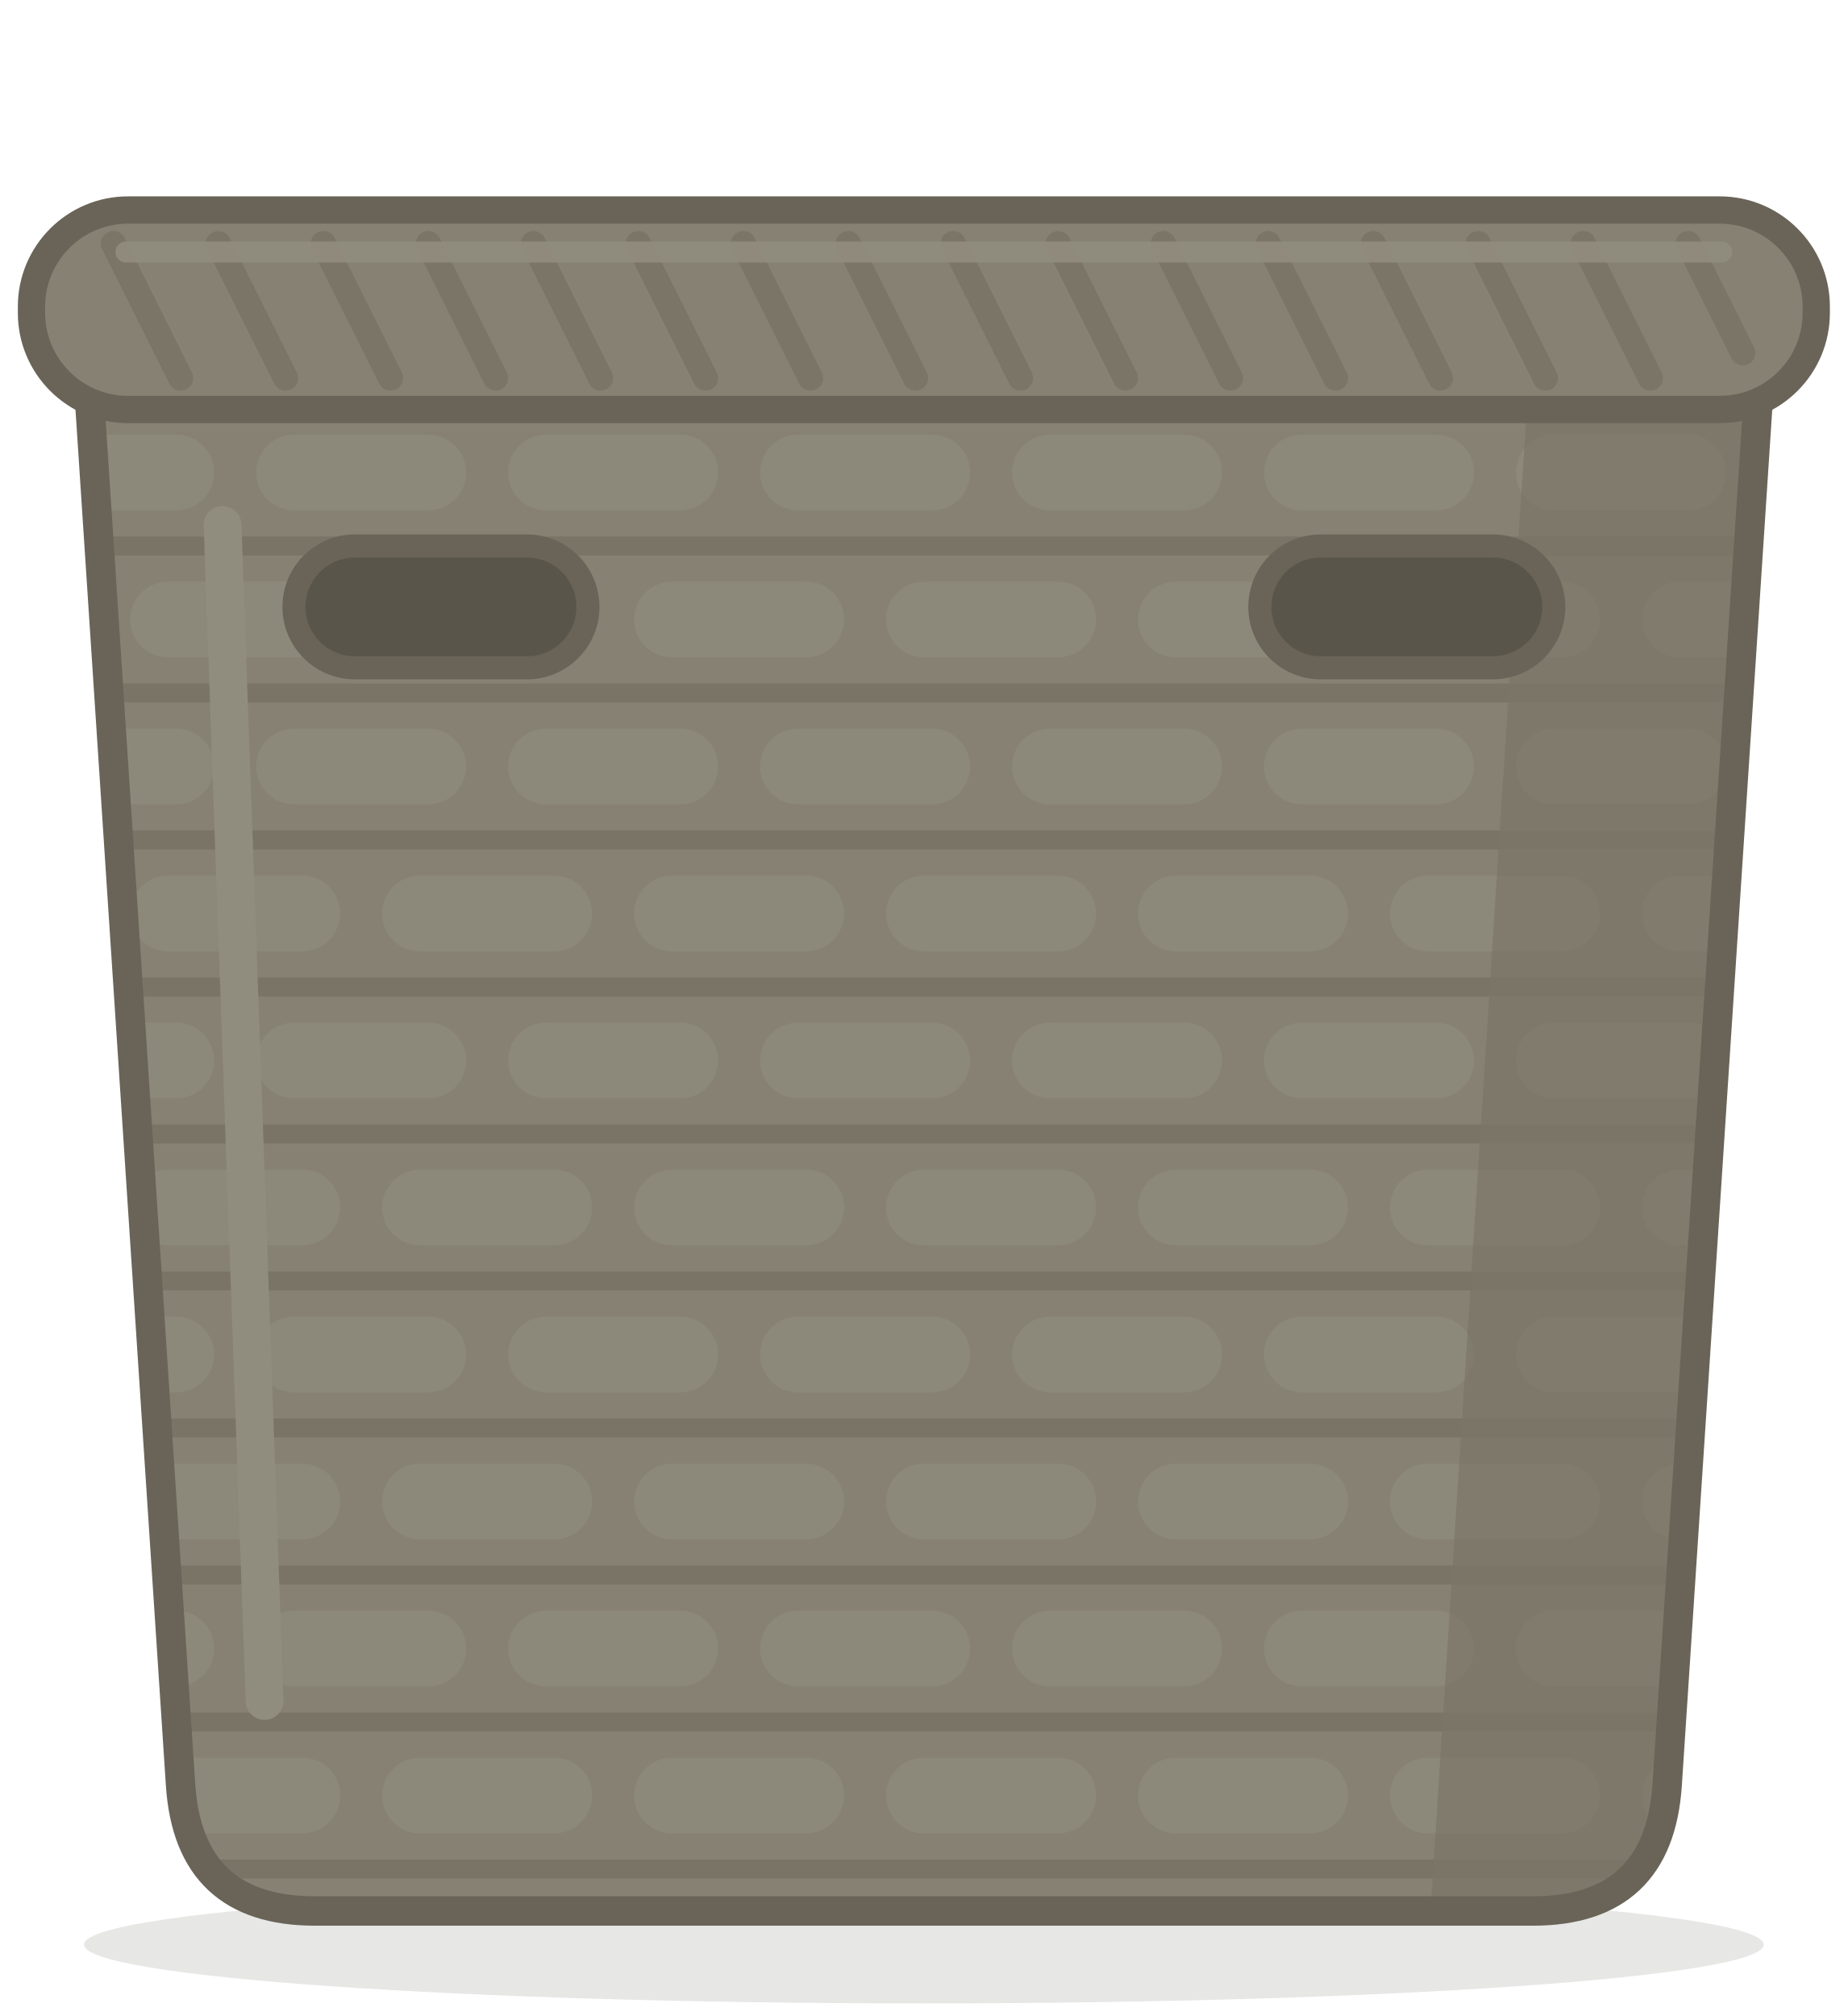
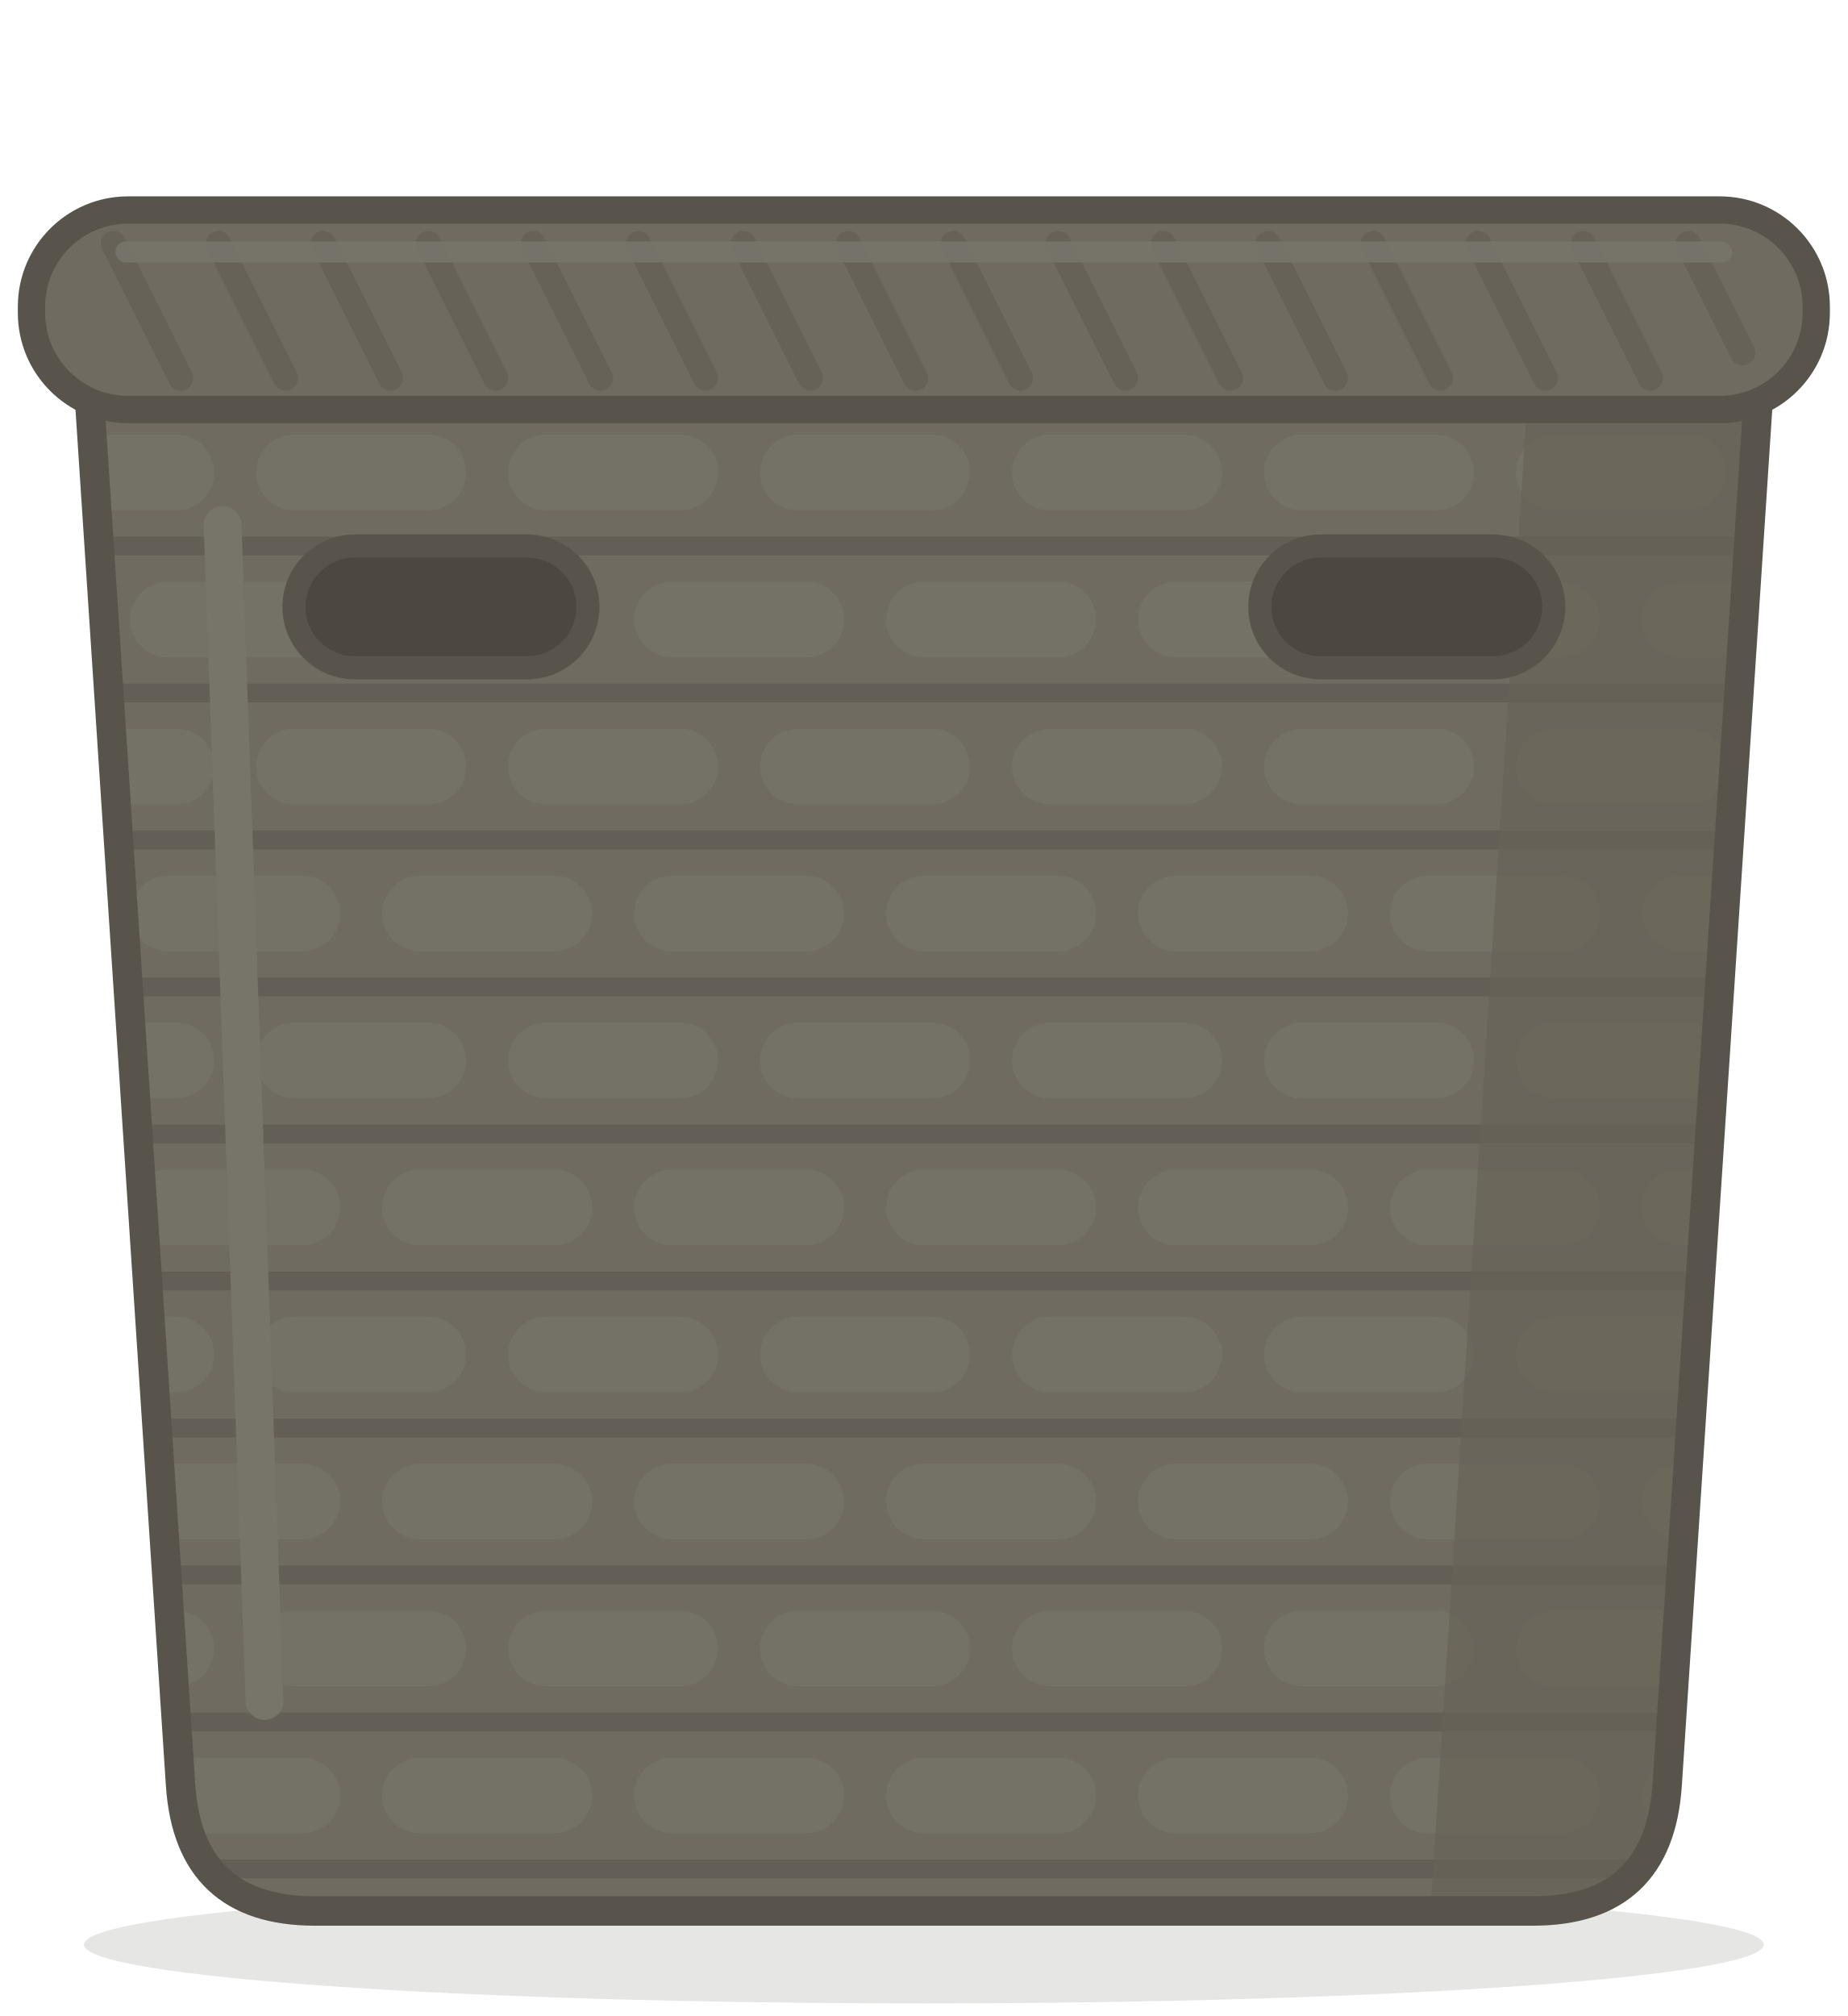
<svg xmlns="http://www.w3.org/2000/svg" viewBox="0 0 88 96" width="88" height="96" fill="none" stroke-linecap="round" stroke-linejoin="round">
  <g transform="translate(0 -19)">
    <defs>
      <clipPath id="hh-body">
        <path d="M4 34H84L79.4 104Q79 110 73 110H15Q9 110 8.6 104Z" />
      </clipPath>
    </defs>
-     <ellipse cx="44" cy="111.6" rx="40" ry="2.8" fill="#45423C" opacity=".13" />
-     <path d="M4 34H84L79.4 104Q79 110 73 110H15Q9 110 8.6 104Z" fill="#868172" />
+     <ellipse cx="44" cy="111.6" rx="40" ry="2.8" fill="#3C3A36" opacity=".13" />
+     <path d="M4 34H84L79.4 104Q79 110 73 110H15Q9 110 8.6 104Z" fill="#6F6B60" />
    <g clip-path="url(#hh-body)">
-       <path d="M0 45.0H88M0 52.0H88M0 59.0H88M0 66.0H88M0 73.0H88M0 80.0H88M0 87.0H88M0 94.0H88M0 101.0H88M0 108.0H88" stroke="#757062" stroke-width=".9" opacity=".8" />
-       <path d="M2.0 41.5h6.4M14.0 41.5h6.4M26.0 41.5h6.4M38.0 41.5h6.4M50.0 41.5h6.4M62.0 41.5h6.4M74.0 41.5h6.4M8.0 48.5h6.4M20.0 48.5h6.4M32.0 48.5h6.4M44.0 48.5h6.4M56.0 48.5h6.4M68.0 48.5h6.4M80.0 48.5h6.4M2.0 55.5h6.4M14.0 55.5h6.4M26.0 55.5h6.4M38.0 55.5h6.4M50.0 55.5h6.4M62.0 55.5h6.4M74.0 55.5h6.4M8.0 62.5h6.4M20.0 62.5h6.4M32.0 62.5h6.4M44.0 62.5h6.4M56.0 62.5h6.4M68.0 62.5h6.4M80.0 62.5h6.4M2.0 69.5h6.4M14.0 69.5h6.4M26.0 69.5h6.4M38.0 69.5h6.4M50.0 69.5h6.4M62.0 69.5h6.4M74.0 69.5h6.4M8.0 76.5h6.4M20.0 76.5h6.4M32.0 76.5h6.4M44.0 76.5h6.4M56.0 76.5h6.4M68.0 76.5h6.4M80.0 76.5h6.4M2.0 83.5h6.4M14.0 83.5h6.4M26.0 83.5h6.4M38.0 83.5h6.4M50.0 83.5h6.4M62.0 83.5h6.4M74.0 83.5h6.4M8.0 90.5h6.4M20.0 90.5h6.4M32.0 90.5h6.4M44.0 90.5h6.4M56.0 90.5h6.4M68.0 90.5h6.4M80.0 90.5h6.4M2.0 97.5h6.4M14.0 97.5h6.4M26.0 97.5h6.4M38.0 97.5h6.4M50.0 97.5h6.4M62.0 97.5h6.4M74.0 97.5h6.4M8.0 104.5h6.4M20.0 104.5h6.4M32.0 104.5h6.4M44.0 104.5h6.4M56.0 104.5h6.4M68.0 104.5h6.4M80.0 104.5h6.4" stroke="#8D897A" stroke-width="3.6" />
-       <path d="M73 34H90V112H68Z" fill="#7B7567" opacity=".7" />
-       <path d="M10.6 44L12.6 100" stroke="#918D7E" stroke-width="1.8" />
+       <path d="M0 45.0H88M0 52.0H88M0 59.0H88M0 66.0H88M0 73.0H88M0 80.0H88M0 87.0H88M0 94.0H88M0 101.0H88M0 108.0H88" stroke="#625D54" stroke-width=".9" opacity=".8" />
+       <path d="M2.0 41.5h6.4M14.0 41.5h6.4M26.0 41.5h6.4M38.0 41.5h6.4M50.0 41.5h6.4M62.0 41.5h6.4M74.0 41.5h6.4M8.0 48.5h6.4M20.0 48.5h6.4M32.0 48.5h6.4M44.0 48.5h6.4M56.0 48.5h6.4M68.0 48.5h6.4M80.0 48.5h6.4M2.0 55.5h6.4M14.0 55.5h6.4M26.0 55.5h6.4M38.0 55.5h6.4M50.0 55.5h6.4M62.0 55.5h6.4M74.0 55.5h6.4M8.0 62.5h6.4M20.0 62.5h6.4M32.0 62.5h6.4M44.0 62.5h6.4M56.0 62.5h6.4M68.0 62.5h6.4M80.0 62.5h6.4M2.0 69.5h6.4M14.0 69.5h6.4M26.0 69.5h6.4M38.0 69.5h6.4M50.0 69.5h6.4M62.0 69.5h6.4M74.0 69.5h6.4M8.0 76.5h6.4M20.0 76.5h6.4M32.0 76.5h6.4M44.0 76.5h6.4M56.0 76.5h6.4M68.0 76.5h6.4M80.0 76.5h6.4M2.0 83.5h6.4M14.0 83.5h6.4M26.0 83.5h6.4M38.0 83.5h6.4M50.0 83.5h6.4M62.0 83.5h6.4M74.0 83.5h6.4M8.0 90.5h6.4M20.0 90.5h6.4M32.0 90.5h6.4M44.0 90.5h6.4M56.0 90.5h6.4M68.0 90.5h6.4M80.0 90.5h6.4M2.0 97.5h6.4M14.0 97.5h6.4M26.0 97.5h6.4M38.0 97.5h6.4M50.0 97.5h6.4M62.0 97.5h6.4M74.0 97.5h6.4M8.0 104.5h6.4M20.0 104.5h6.4M32.0 104.5h6.4M44.0 104.5h6.4M56.0 104.5h6.4M68.0 104.5h6.4M80.0 104.5h6.4" stroke="#747166" stroke-width="3.6" />
+       <path d="M73 34H90V112H68Z" fill="#666257" opacity=".7" />
+       <path d="M10.6 44L12.6 100" stroke="#77746A" stroke-width="1.8" />
    </g>
-     <path d="M4 34H84L79.4 104Q79 110 73 110H15Q9 110 8.6 104Z" stroke="#696457" stroke-width="1.4" />
-     <rect x="14" y="45" width="14" height="5.8" rx="2.9" fill="#5A554A" stroke="#696457" stroke-width="1.1" />
-     <rect x="60" y="45" width="14" height="5.8" rx="2.9" fill="#5A554A" stroke="#696457" stroke-width="1.1" />
-     <rect x="1.5" y="29" width="85" height="9.5" rx="4.6" fill="#868172" />
-     <path d="M5.4 30.6l3.2 6.4M10.4 30.6l3.2 6.4M15.4 30.6l3.2 6.4M20.4 30.6l3.2 6.4M25.4 30.6l3.2 6.4M30.4 30.6l3.2 6.4M35.4 30.6l3.2 6.4M40.4 30.6l3.2 6.4M45.4 30.6l3.2 6.4M50.4 30.6l3.2 6.4M55.4 30.6l3.2 6.4M60.4 30.6l3.2 6.4M65.4 30.6l3.2 6.4M70.4 30.6l3.2 6.4M75.4 30.6l3.2 6.4M80.4 30.6l2.6 5.2" stroke="#7B7567" stroke-width="1.2" />
-     <path d="M6 31H82" stroke="#918D7E" stroke-width="1" opacity=".9" />
-     <rect x="1.5" y="29" width="85" height="9.5" rx="4.6" stroke="#696457" stroke-width="1.3" />
+     <path d="M4 34H84L79.4 104Q79 110 73 110H15Q9 110 8.6 104Z" stroke="#58544B" stroke-width="1.4" />
+     <rect x="14" y="45" width="14" height="5.8" rx="2.9" fill="#4C4841" stroke="#58544B" stroke-width="1.1" />
+     <rect x="60" y="45" width="14" height="5.8" rx="2.9" fill="#4C4841" stroke="#58544B" stroke-width="1.1" />
+     <rect x="1.5" y="29" width="85" height="9.5" rx="4.6" fill="#6F6B60" />
+     <path d="M5.4 30.6l3.2 6.4M10.4 30.6l3.2 6.4M15.4 30.6l3.2 6.4M20.4 30.6l3.2 6.4M25.4 30.6l3.2 6.4M30.4 30.6l3.2 6.4M35.4 30.6l3.2 6.4M40.4 30.6l3.2 6.4M45.4 30.6l3.2 6.4M50.4 30.6l3.2 6.4M55.4 30.6l3.2 6.4M60.4 30.6l3.2 6.4M65.4 30.6l3.2 6.4M70.4 30.6l3.2 6.4M75.4 30.6l3.2 6.4M80.4 30.6l2.6 5.2" stroke="#666257" stroke-width="1.2" />
+     <path d="M6 31H82" stroke="#77746A" stroke-width="1" opacity=".9" />
+     <rect x="1.5" y="29" width="85" height="9.5" rx="4.6" stroke="#58544B" stroke-width="1.3" />
  </g>
</svg>
